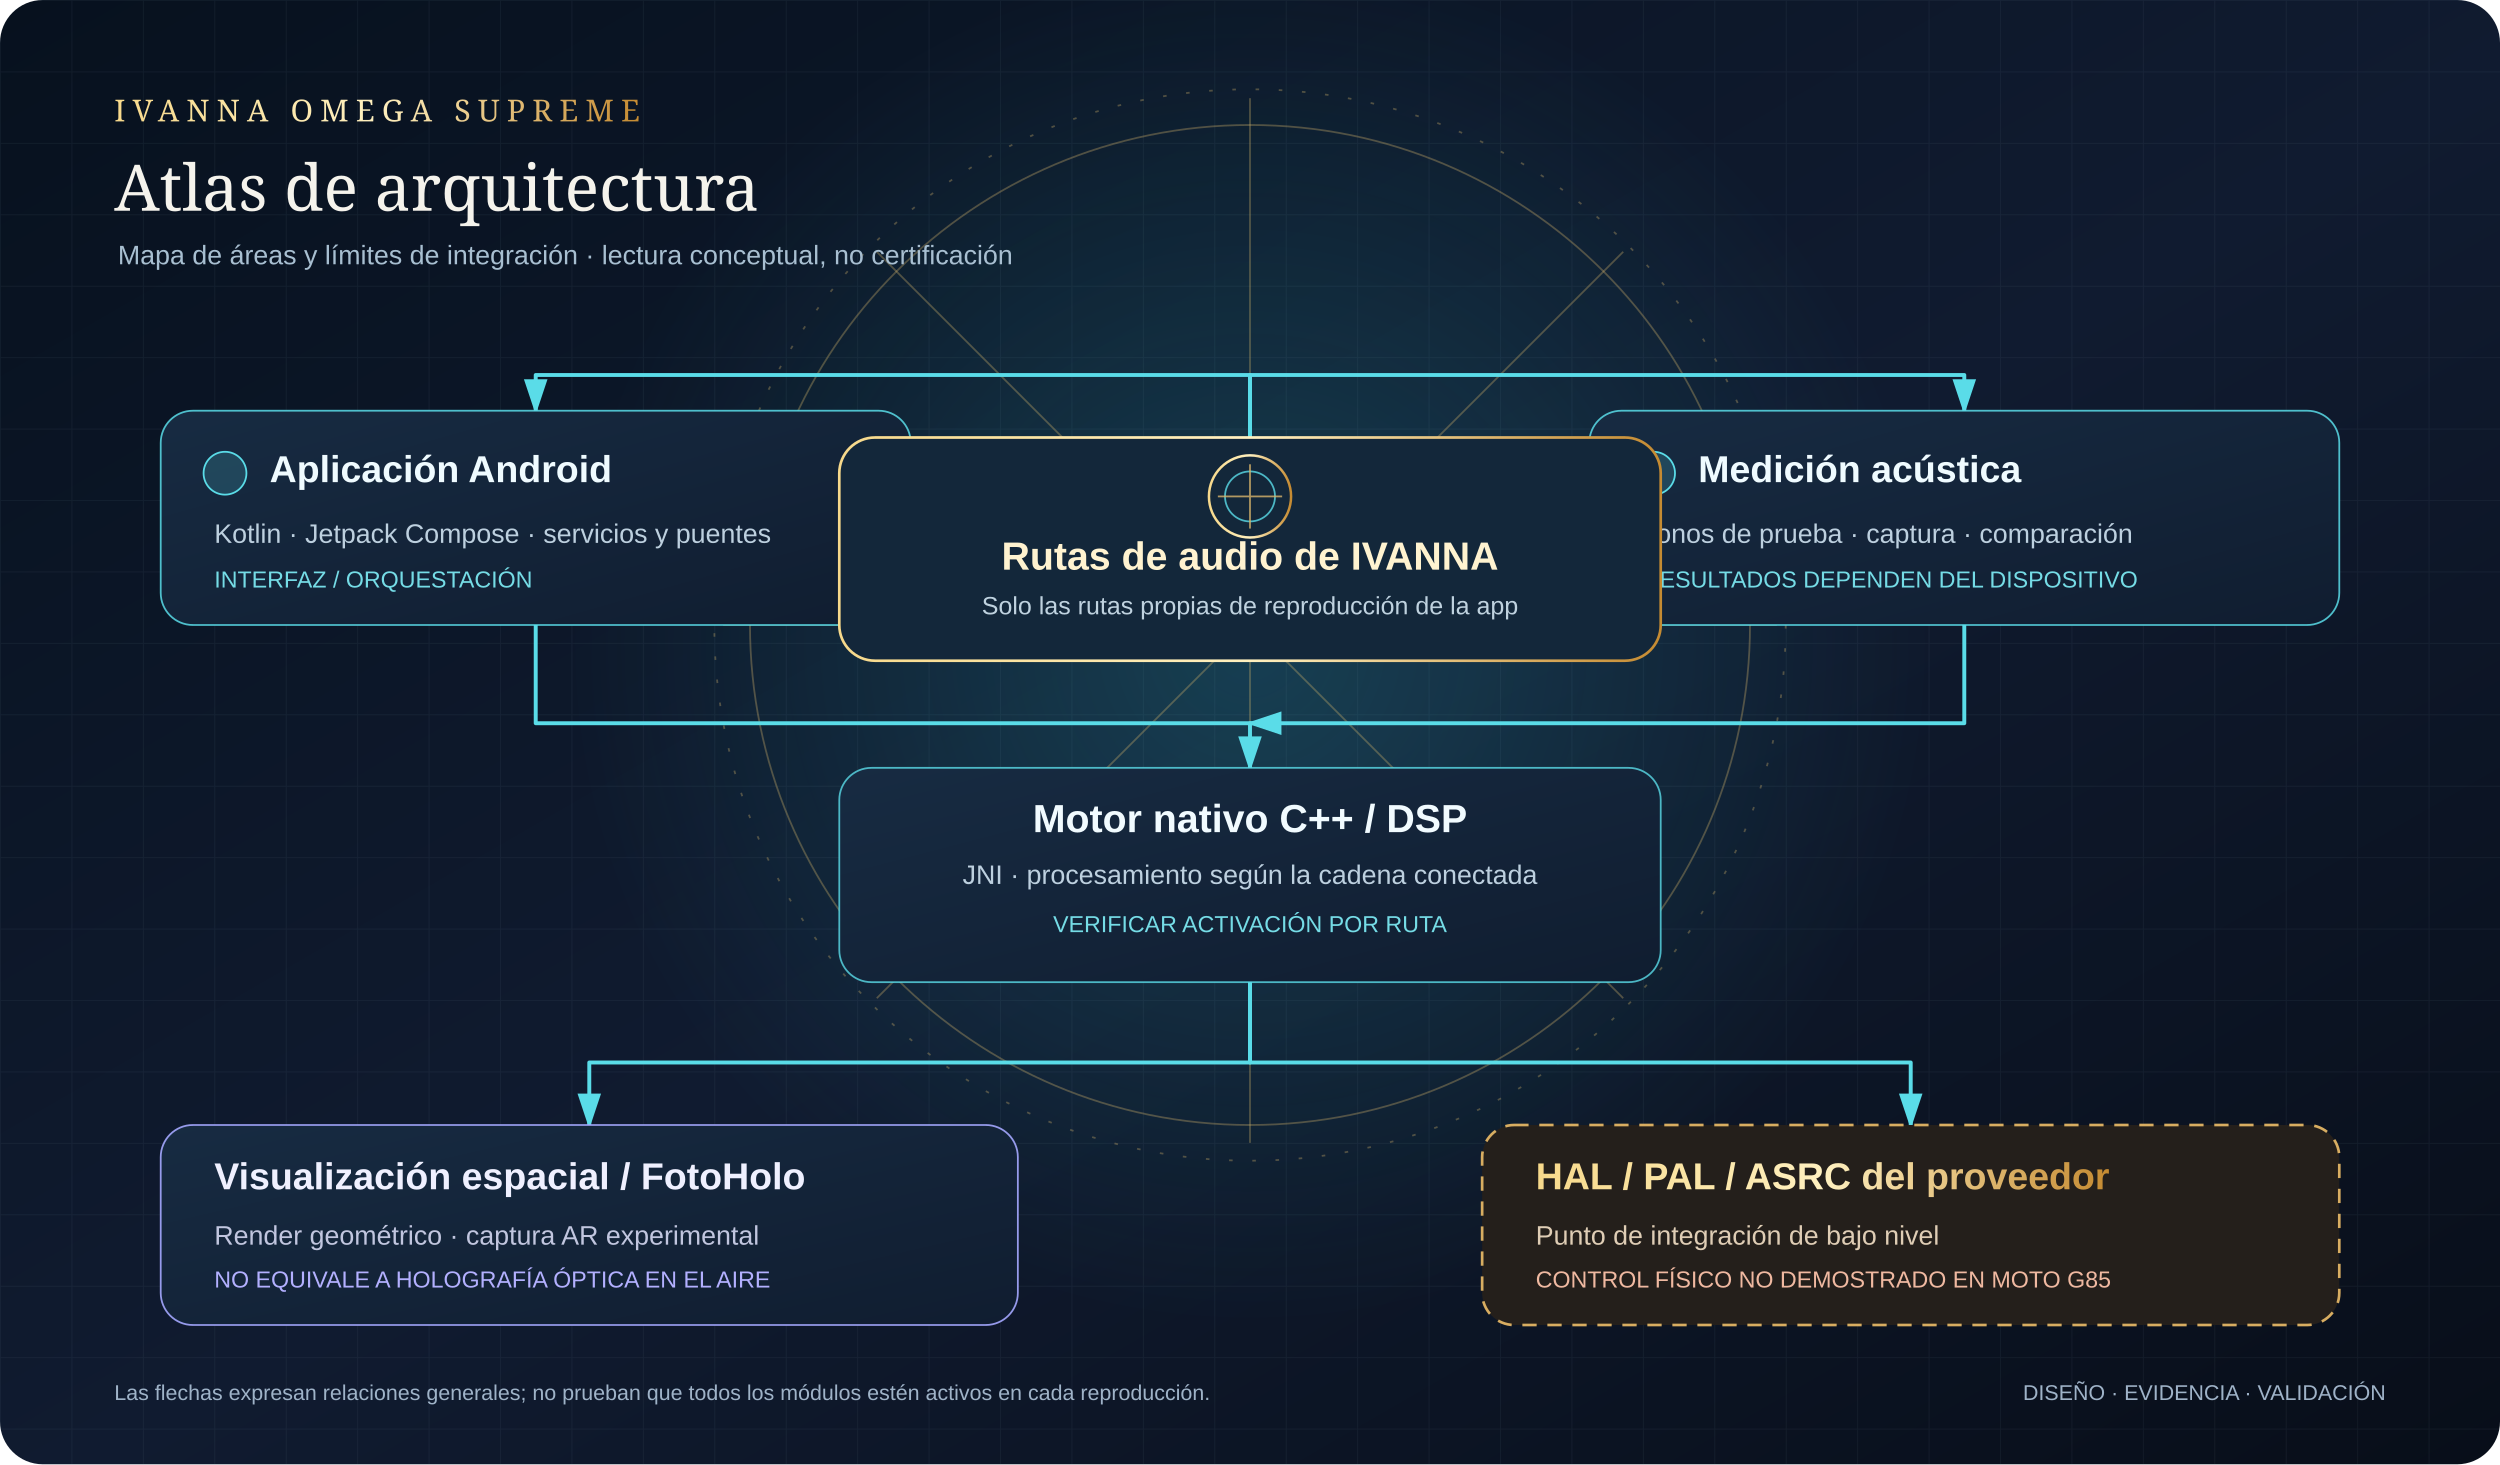
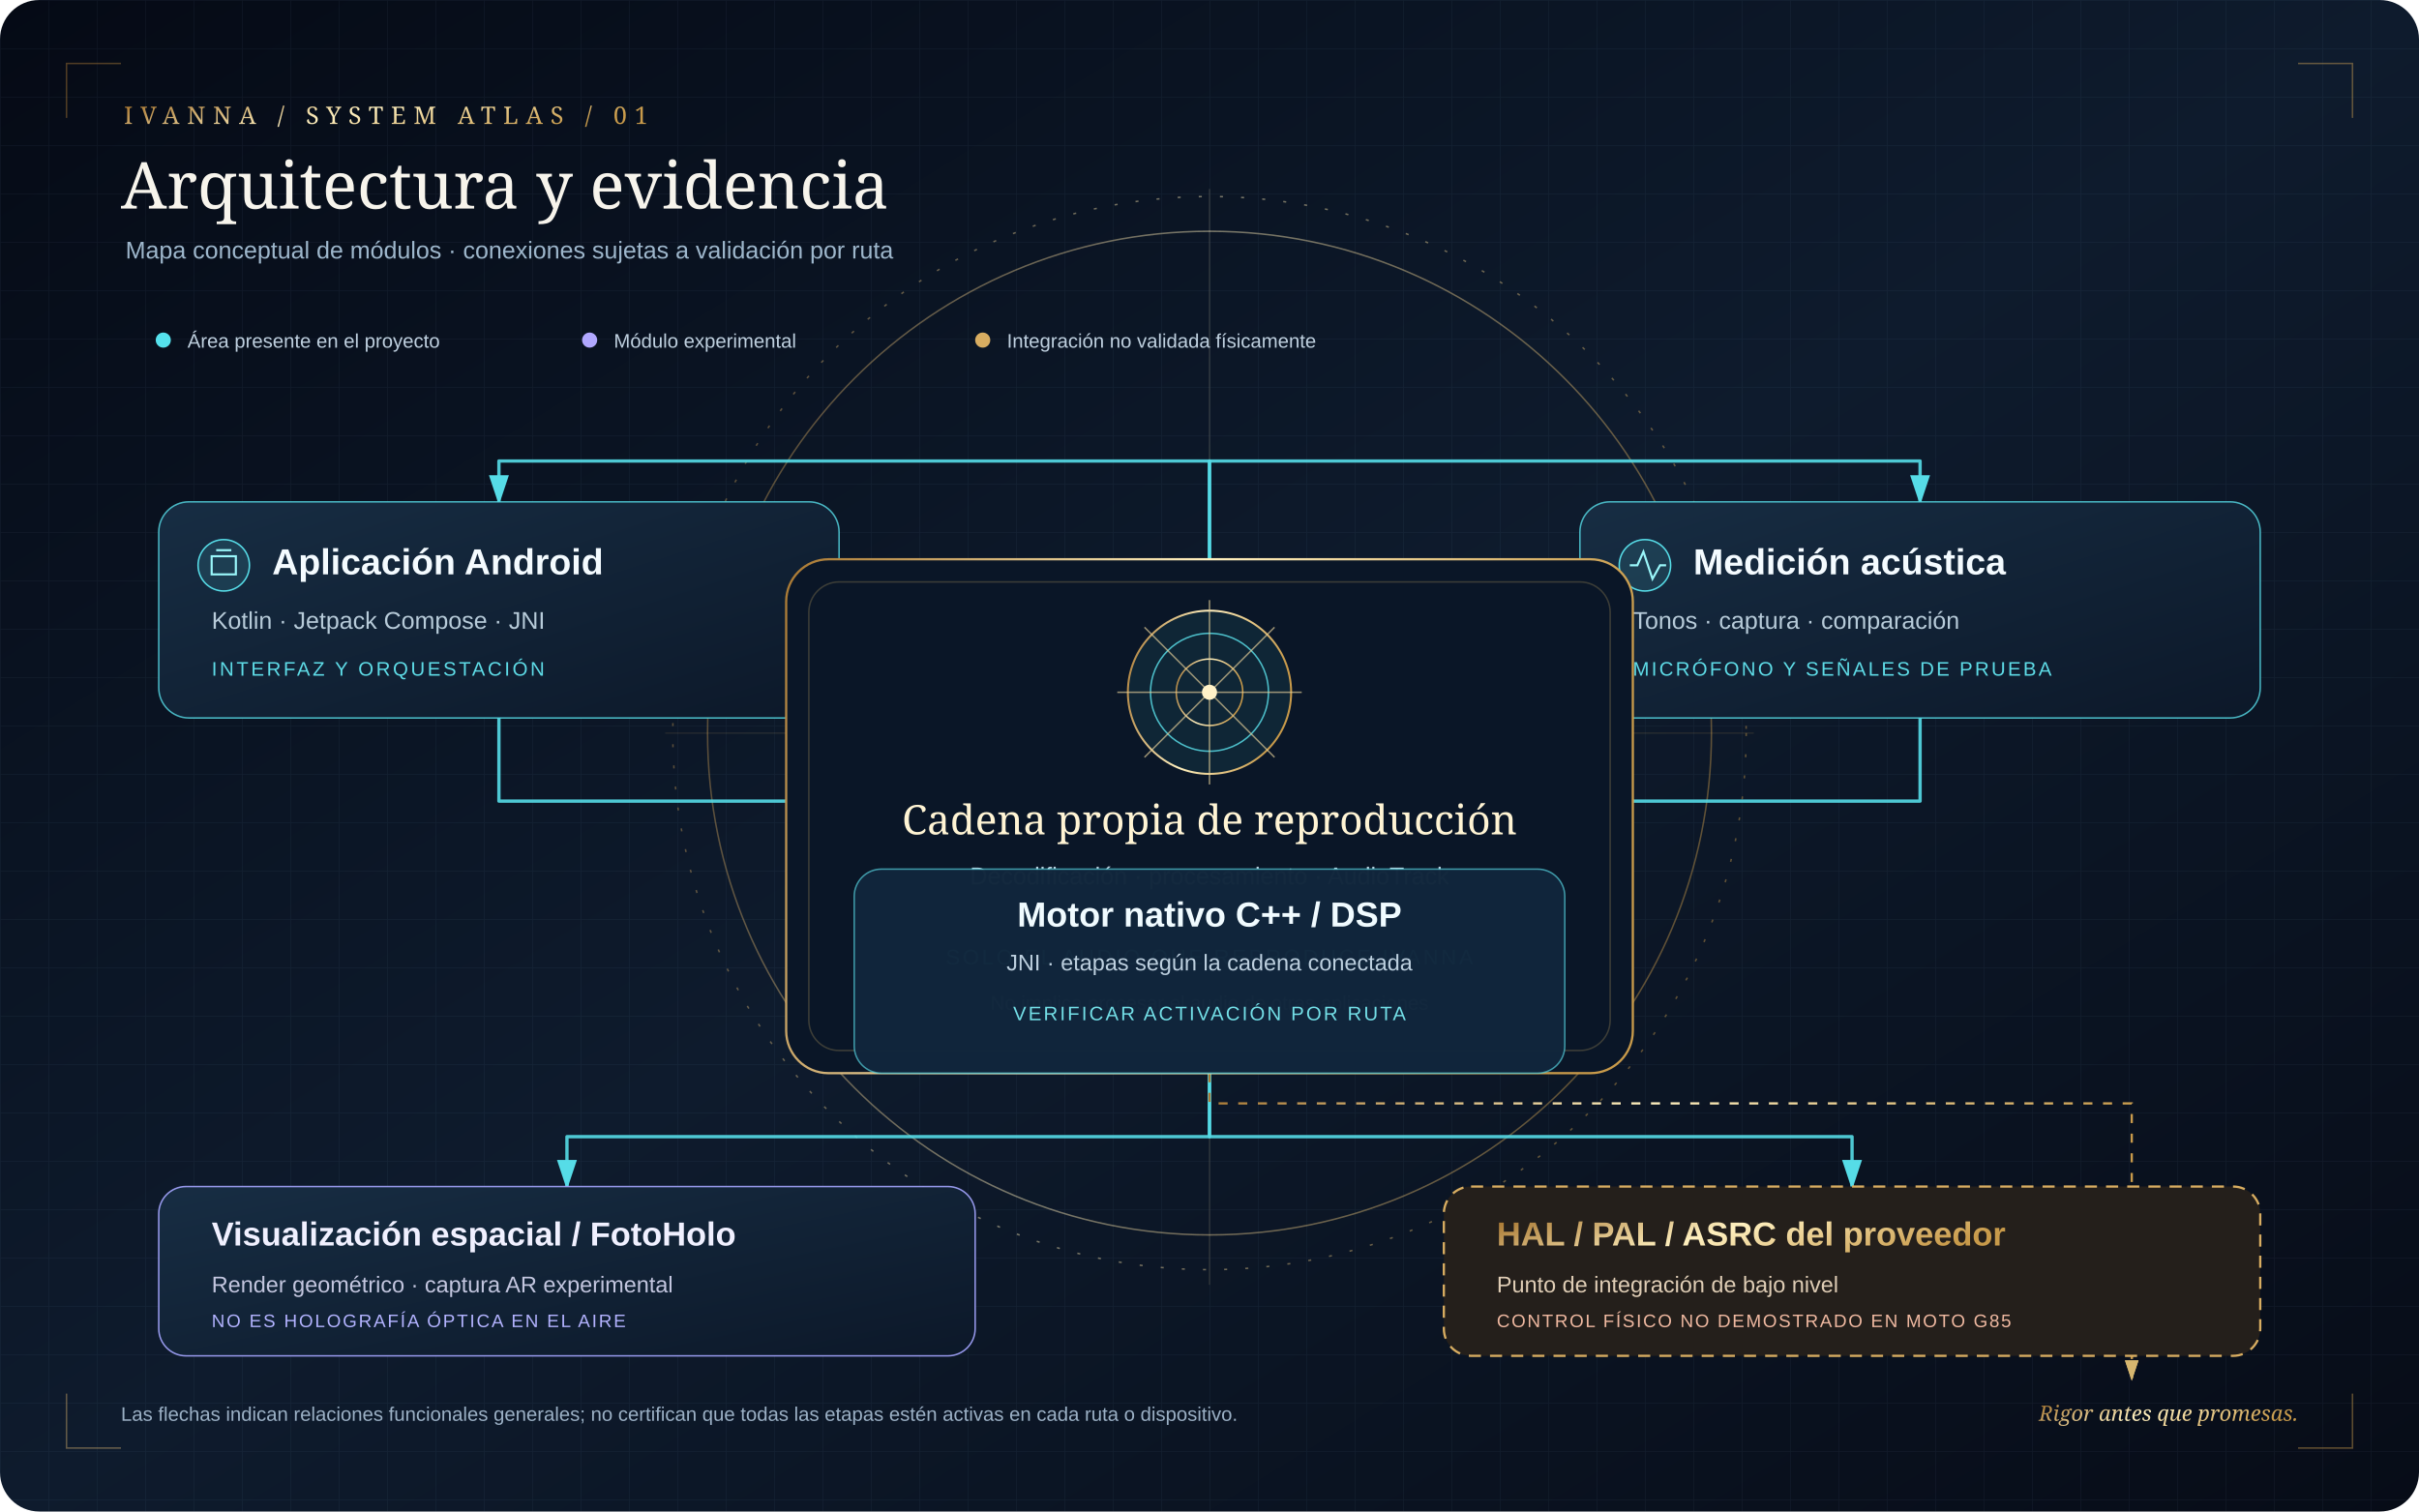
- <svg xmlns="http://www.w3.org/2000/svg" width="1400" height="820" viewBox="0 0 1400 820" role="img" aria-labelledby="title desc">
+ <svg xmlns="http://www.w3.org/2000/svg" width="1600" height="1000" viewBox="0 0 1600 1000" role="img" aria-labelledby="title desc">
  <defs>
-     <linearGradient id="night" x1="0" y1="0" x2="1" y2="1">
-       <stop stop-color="#07111e" />
-       <stop offset=".52" stop-color="#101b30" />
-       <stop offset="1" stop-color="#080e19" />
+     <linearGradient id="bg" x1="0" y1="0" x2="1" y2="1">
+       <stop stop-color="#050a15" />
+       <stop offset=".5" stop-color="#0e1b2d" />
+       <stop offset="1" stop-color="#070c17" />
    </linearGradient>
-     <radialGradient id="halo">
-       <stop stop-color="#37dce9" stop-opacity=".19" />
-       <stop offset="1" stop-color="#37dce9" stop-opacity="0" />
-     </radialGradient>
-     <linearGradient id="gold" x1="0" y1="0" x2="1" y2="0">
-       <stop stop-color="#f7d98b" />
-       <stop offset=".5" stop-color="#fff0bf" />
-       <stop offset="1" stop-color="#c58b32" />
+     <linearGradient id="gold" x1="0" y1="0" x2="1" y2=".2">
+       <stop stop-color="#a97832" />
+       <stop offset=".48" stop-color="#fff0bf" />
+       <stop offset="1" stop-color="#c89a4a" />
    </linearGradient>
-     <linearGradient id="panel" x1="0" y1="0" x2="1" y2="1">
-       <stop stop-color="#172b42" />
-       <stop offset="1" stop-color="#101d30" />
+     <linearGradient id="cyan" x1="0" y1="0" x2="1" y2="1">
+       <stop stop-color="#c8ffff" />
+       <stop offset=".5" stop-color="#54e2ed" />
+       <stop offset="1" stop-color="#597cff" />
    </linearGradient>
-     <marker id="arrowCyan" markerWidth="10" markerHeight="10" refX="8" refY="3" orient="auto">
-       <path d="M0 0L0 6L9 3Z" fill="#5adce8" />
+     <linearGradient id="card" x1="0" y1="0" x2="1" y2="1">
+       <stop stop-color="#172d43" />
+       <stop offset="1" stop-color="#0c1829" />
+     </linearGradient>
+     <pattern id="grid" width="32" height="32" patternUnits="userSpaceOnUse">
+       <path d="M32 0H0V32" fill="none" stroke="#8ab1ce" stroke-opacity=".07" />
+     </pattern>
+     <marker id="arrow" markerWidth="10" markerHeight="10" refX="8" refY="3" orient="auto">
+       <path d="M0 0L0 6L9 3Z" fill="#56dce7" />
    </marker>
    <marker id="arrowGold" markerWidth="10" markerHeight="10" refX="8" refY="3" orient="auto">
-       <path d="M0 0L0 6L9 3Z" fill="#d9b76b" />
+       <path d="M0 0L0 6L9 3Z" fill="#d6b66f" />
    </marker>
-     <pattern id="grid" width="40" height="40" patternUnits="userSpaceOnUse">
-       <path d="M40 0H0V40" fill="none" stroke="#89a9c5" stroke-opacity=".075" stroke-width="1" />
-     </pattern>
-     <filter id="glow">
-       <feGaussianBlur stdDeviation="5" />
+     <filter id="glow" x="-60%" y="-60%" width="220%" height="220%">
+       <feGaussianBlur stdDeviation="9" />
    </filter>
  </defs>
-   <rect width="1400" height="820" rx="24" fill="url(#night)" />
-   <rect width="1400" height="820" rx="24" fill="url(#grid)" />
-   <circle cx="700" cy="360" r="380" fill="url(#halo)" />
-   <g fill="none" stroke="#d5b46a" stroke-opacity=".34">
-     <circle cx="700" cy="350" r="280" />
-     <circle cx="700" cy="350" r="300" stroke-dasharray="2 11" />
-     <path d="M700 55V640M405 350H995M491 141L909 559M909 141L491 559" />
+   <rect width="1600" height="1000" rx="26" fill="url(#bg)" />
+   <rect width="1600" height="1000" rx="26" fill="url(#grid)" />
+   <g fill="none" stroke="url(#gold)" stroke-opacity=".45">
+     <path d="M44 78V42H80M1520 42H1556V78M44 922V958H80M1520 958H1556V922" />
+     <circle cx="800" cy="485" r="355" stroke-dasharray="2 12" />
+     <circle cx="800" cy="485" r="332" />
+     <path d="M800 125V850M440 485H1160" stroke-opacity=".13" />
  </g>
-   <text x="64" y="68" fill="url(#gold)" font-family="Georgia,serif" font-size="17" letter-spacing="4">IVANNA OMEGA SUPREME</text>
-   <text x="64" y="118" fill="#f5f3ec" font-family="Georgia,serif" font-size="36">Atlas de arquitectura</text>
-   <text x="66" y="148" fill="#a8bfd1" font-family="Arial,sans-serif" font-size="15">Mapa de áreas y límites de integración · lectura conceptual, no certificación</text>
-   <g stroke="#5adce8" stroke-width="2.2" fill="none" marker-end="url(#arrowCyan)" stroke-linecap="round" stroke-linejoin="round">
-     <path d="M700 245V210H300V230" />
-     <path d="M700 245V210H1100V230" />
-     <path d="M300 350V405H700V430" />
-     <path d="M1100 350V405H700" />
-     <path d="M700 550V595H330V630" />
-     <path d="M700 550V595H1070V630" />
+   <text x="82" y="82" fill="url(#gold)" font-family="Georgia,serif" font-size="16" letter-spacing="5">IVANNA / SYSTEM ATLAS / 01</text>
+   <text x="80" y="138" fill="#f7f4ec" font-family="Georgia,serif" font-size="43">Arquitectura y evidencia</text>
+   <text x="83" y="171" fill="#9eb7cc" font-family="Arial,sans-serif" font-size="16">Mapa conceptual de módulos · conexiones sujetas a validación por ruta</text>
+   <g fill="none" stroke="#56dce7" stroke-width="2.2" stroke-opacity=".9" marker-end="url(#arrow)" stroke-linecap="round" stroke-linejoin="round">
+     <path d="M800 370V305H330V332" />
+     <path d="M800 370V305H1270V332" />
+     <path d="M330 475V530H800V575" />
+     <path d="M1270 475V530H800" />
+     <path d="M800 710V752H375V785" />
+     <path d="M800 710V752H1225V785" />
+   </g>
+   <g fill="none" stroke="url(#gold)" stroke-width="1.5" stroke-dasharray="6 7" marker-end="url(#arrowGold)">
+     <path d="M1225 870H1410V912" />
+     <path d="M800 710V730H1410V912" />
  </g>
  <g font-family="Arial,sans-serif">
-     <rect x="90" y="230" width="420" height="120" rx="18" fill="url(#panel)" stroke="#5adce8" stroke-opacity=".85" />
-     <circle cx="126" cy="265" r="12" fill="#5adce8" fill-opacity=".17" stroke="#5adce8" />
-     <text x="151" y="270" fill="#effbff" font-size="21" font-weight="700">Aplicación Android</text>
-     <text x="120" y="304" fill="#bdd0df" font-size="15">Kotlin · Jetpack Compose · servicios y puentes</text>
-     <text x="120" y="329" fill="#75dce6" font-size="13">INTERFAZ / ORQUESTACIÓN</text>
-     <rect x="890" y="230" width="420" height="120" rx="18" fill="url(#panel)" stroke="#5adce8" stroke-opacity=".85" />
-     <circle cx="926" cy="265" r="12" fill="#5adce8" fill-opacity=".17" stroke="#5adce8" />
-     <text x="951" y="270" fill="#effbff" font-size="21" font-weight="700">Medición acústica</text>
-     <text x="920" y="304" fill="#bdd0df" font-size="15">Tonos de prueba · captura · comparación</text>
-     <text x="920" y="329" fill="#75dce6" font-size="13">RESULTADOS DEPENDEN DEL DISPOSITIVO</text>
-     <rect x="470" y="245" width="460" height="125" rx="20" fill="#13273a" stroke="url(#gold)" stroke-width="1.5" />
-     <circle cx="700" cy="278" r="23" fill="none" stroke="url(#gold)" stroke-width="1.4" />
-     <circle cx="700" cy="278" r="14" fill="none" stroke="#5adce8" stroke-opacity=".8" />
-     <path d="M682 278H718M700 260V296" stroke="#d8b46a" stroke-opacity=".8" />
-     <text x="700" y="319" text-anchor="middle" fill="#fff3d0" font-size="22" font-weight="700">Rutas de audio de IVANNA</text>
-     <text x="700" y="344" text-anchor="middle" fill="#bfd2df" font-size="14">Solo las rutas propias de reproducción de la app</text>
-     <rect x="470" y="430" width="460" height="120" rx="18" fill="url(#panel)" stroke="#5adce8" stroke-opacity=".8" />
-     <text x="700" y="466" text-anchor="middle" fill="#f1fbff" font-size="22" font-weight="700">Motor nativo C++ / DSP</text>
-     <text x="700" y="495" text-anchor="middle" fill="#bdd0df" font-size="15">JNI · procesamiento según la cadena conectada</text>
-     <text x="700" y="522" text-anchor="middle" fill="#75dce6" font-size="13">VERIFICAR ACTIVACIÓN POR RUTA</text>
-     <rect x="90" y="630" width="480" height="112" rx="18" fill="url(#panel)" stroke="#a4a8ff" stroke-opacity=".9" />
-     <text x="120" y="666" fill="#eff0ff" font-size="21" font-weight="700">Visualización espacial / FotoHolo</text>
-     <text x="120" y="697" fill="#c1c6df" font-size="15">Render geométrico · captura AR experimental</text>
-     <text x="120" y="721" fill="#b3b0ff" font-size="13">NO EQUIVALE A HOLOGRAFÍA ÓPTICA EN EL AIRE</text>
-     <rect x="830" y="630" width="480" height="112" rx="18" fill="#241f1b" stroke="#d8ad61" stroke-width="1.5" stroke-dasharray="8 6" />
-     <text x="860" y="666" fill="url(#gold)" font-size="21" font-weight="700">HAL / PAL / ASRC del proveedor</text>
-     <text x="860" y="697" fill="#dfcdb5" font-size="15">Punto de integración de bajo nivel</text>
-     <text x="860" y="721" fill="#f0b9a1" font-size="13">CONTROL FÍSICO NO DEMOSTRADO EN MOTO G85</text>
+     <rect x="105" y="332" width="450" height="143" rx="20" fill="url(#card)" stroke="#56dce7" stroke-opacity=".8" />
+     <circle cx="148" cy="374" r="17" fill="#56dce7" fill-opacity=".12" stroke="#56dce7" />
+     <path d="M140 368H156V380H140Z M143 364H153" fill="none" stroke="#9af7fa" stroke-width="1.4" />
+     <text x="180" y="380" fill="#f4fbff" font-size="24" font-weight="700">Aplicación Android</text>
+     <text x="140" y="416" fill="#b7cbd9" font-size="16">Kotlin · Jetpack Compose · JNI</text>
+     <text x="140" y="447" fill="#5edce7" font-size="13" letter-spacing="1.7">INTERFAZ Y ORQUESTACIÓN</text>
+     <rect x="1045" y="332" width="450" height="143" rx="20" fill="url(#card)" stroke="#56dce7" stroke-opacity=".8" />
+     <circle cx="1088" cy="374" r="17" fill="#56dce7" fill-opacity=".12" stroke="#56dce7" />
+     <path d="M1078 374H1083L1087 365L1093 383L1098 374H1102" fill="none" stroke="#9af7fa" stroke-width="1.4" />
+     <text x="1120" y="380" fill="#f4fbff" font-size="24" font-weight="700">Medición acústica</text>
+     <text x="1080" y="416" fill="#b7cbd9" font-size="16">Tonos · captura · comparación</text>
+     <text x="1080" y="447" fill="#5edce7" font-size="13" letter-spacing="1.5">MICRÓFONO Y SEÑALES DE PRUEBA</text>
+     <rect x="520" y="370" width="560" height="340" rx="28" fill="#0a1627" stroke="url(#gold)" stroke-width="1.5" />
+     <rect x="535" y="385" width="530" height="310" rx="20" fill="none" stroke="#d7b66b" stroke-opacity=".25" />
+     <circle cx="800" cy="458" r="54" fill="#55e1ec" fill-opacity=".08" stroke="url(#gold)" stroke-width="1.3" />
+     <circle cx="800" cy="458" r="39" fill="none" stroke="#5be3ed" stroke-opacity=".8" />
+     <circle cx="800" cy="458" r="22" fill="none" stroke="url(#gold)" />
+     <path d="M800 397V519M739 458H861M757 415L843 501M843 415L757 501" stroke="#e7d19a" stroke-opacity=".65" />
+     <circle cx="800" cy="458" r="5" fill="#fff2c8" />
+     <text x="800" y="552" text-anchor="middle" fill="#fff4d4" font-family="Georgia,serif" font-size="27">Cadena propia de reproducción</text>
+     <text x="800" y="585" text-anchor="middle" fill="#bed1df" font-size="16">Decodificación · procesamiento · AudioTrack</text>
+     <path d="M610 610H990" stroke="url(#gold)" stroke-opacity=".5" />
+     <text x="800" y="638" text-anchor="middle" fill="#5de1eb" font-size="14" letter-spacing="1.8">SOLO EL AUDIO QUE REPRODUCE IVANNA</text>
+     <text x="800" y="668" text-anchor="middle" fill="#9db1c4" font-size="13">No implica procesar el audio de otras aplicaciones</text>
+     <rect x="565" y="575" width="470" height="135" rx="18" fill="#11263b" fill-opacity=".98" stroke="#5adce8" stroke-opacity=".65" />
+     <text x="800" y="613" text-anchor="middle" fill="#f0fbff" font-size="23" font-weight="700">Motor nativo C++ / DSP</text>
+     <text x="800" y="642" text-anchor="middle" fill="#bdd0df" font-size="15">JNI · etapas según la cadena conectada</text>
+     <text x="800" y="675" text-anchor="middle" fill="#73dfe7" font-size="13" letter-spacing="1.4">VERIFICAR ACTIVACIÓN POR RUTA</text>
+     <rect x="105" y="785" width="540" height="112" rx="18" fill="url(#card)" stroke="#a4a5ff" stroke-opacity=".9" />
+     <text x="140" y="824" fill="#f0f0ff" font-size="22" font-weight="700">Visualización espacial / FotoHolo</text>
+     <text x="140" y="855" fill="#c3c6df" font-size="15">Render geométrico · captura AR experimental</text>
+     <text x="140" y="878" fill="#b3b3ff" font-size="12" letter-spacing="1.2">NO ES HOLOGRAFÍA ÓPTICA EN EL AIRE</text>
+     <rect x="955" y="785" width="540" height="112" rx="18" fill="#241f1b" stroke="#d8ad61" stroke-width="1.5" stroke-dasharray="8 6" />
+     <text x="990" y="824" fill="url(#gold)" font-size="22" font-weight="700">HAL / PAL / ASRC del proveedor</text>
+     <text x="990" y="855" fill="#dfcdb5" font-size="15">Punto de integración de bajo nivel</text>
+     <text x="990" y="878" fill="#f0b9a1" font-size="12" letter-spacing="1.1">CONTROL FÍSICO NO DEMOSTRADO EN MOTO G85</text>
  </g>
-   <g font-family="Arial,sans-serif" font-size="12" fill="#9fb3c8">
-     <text x="64" y="784">Las flechas expresan relaciones generales; no prueban que todos los módulos estén activos en cada reproducción.</text>
-     <text x="1336" y="784" text-anchor="end">DISEÑO · EVIDENCIA · VALIDACIÓN</text>
+   <g font-family="Arial,sans-serif" font-size="13">
+     <circle cx="108" cy="225" r="5" fill="#55e1ec" />
+     <text x="124" y="230" fill="#bfd0df">Área presente en el proyecto</text>
+     <circle cx="390" cy="225" r="5" fill="#b1a8ff" />
+     <text x="406" y="230" fill="#bfd0df">Módulo experimental</text>
+     <circle cx="650" cy="225" r="5" fill="#d8ad61" />
+     <text x="666" y="230" fill="#bfd0df">Integración no validada físicamente</text>
  </g>
+   <text x="80" y="940" fill="#9bb0c5" font-family="Arial,sans-serif" font-size="13">Las flechas indican relaciones funcionales generales; no certifican que todas las etapas estén activas en cada ruta o dispositivo.</text>
+   <text x="1520" y="940" text-anchor="end" fill="url(#gold)" font-family="Georgia,serif" font-style="italic" font-size="14">Rigor antes que promesas.</text>
</svg>
